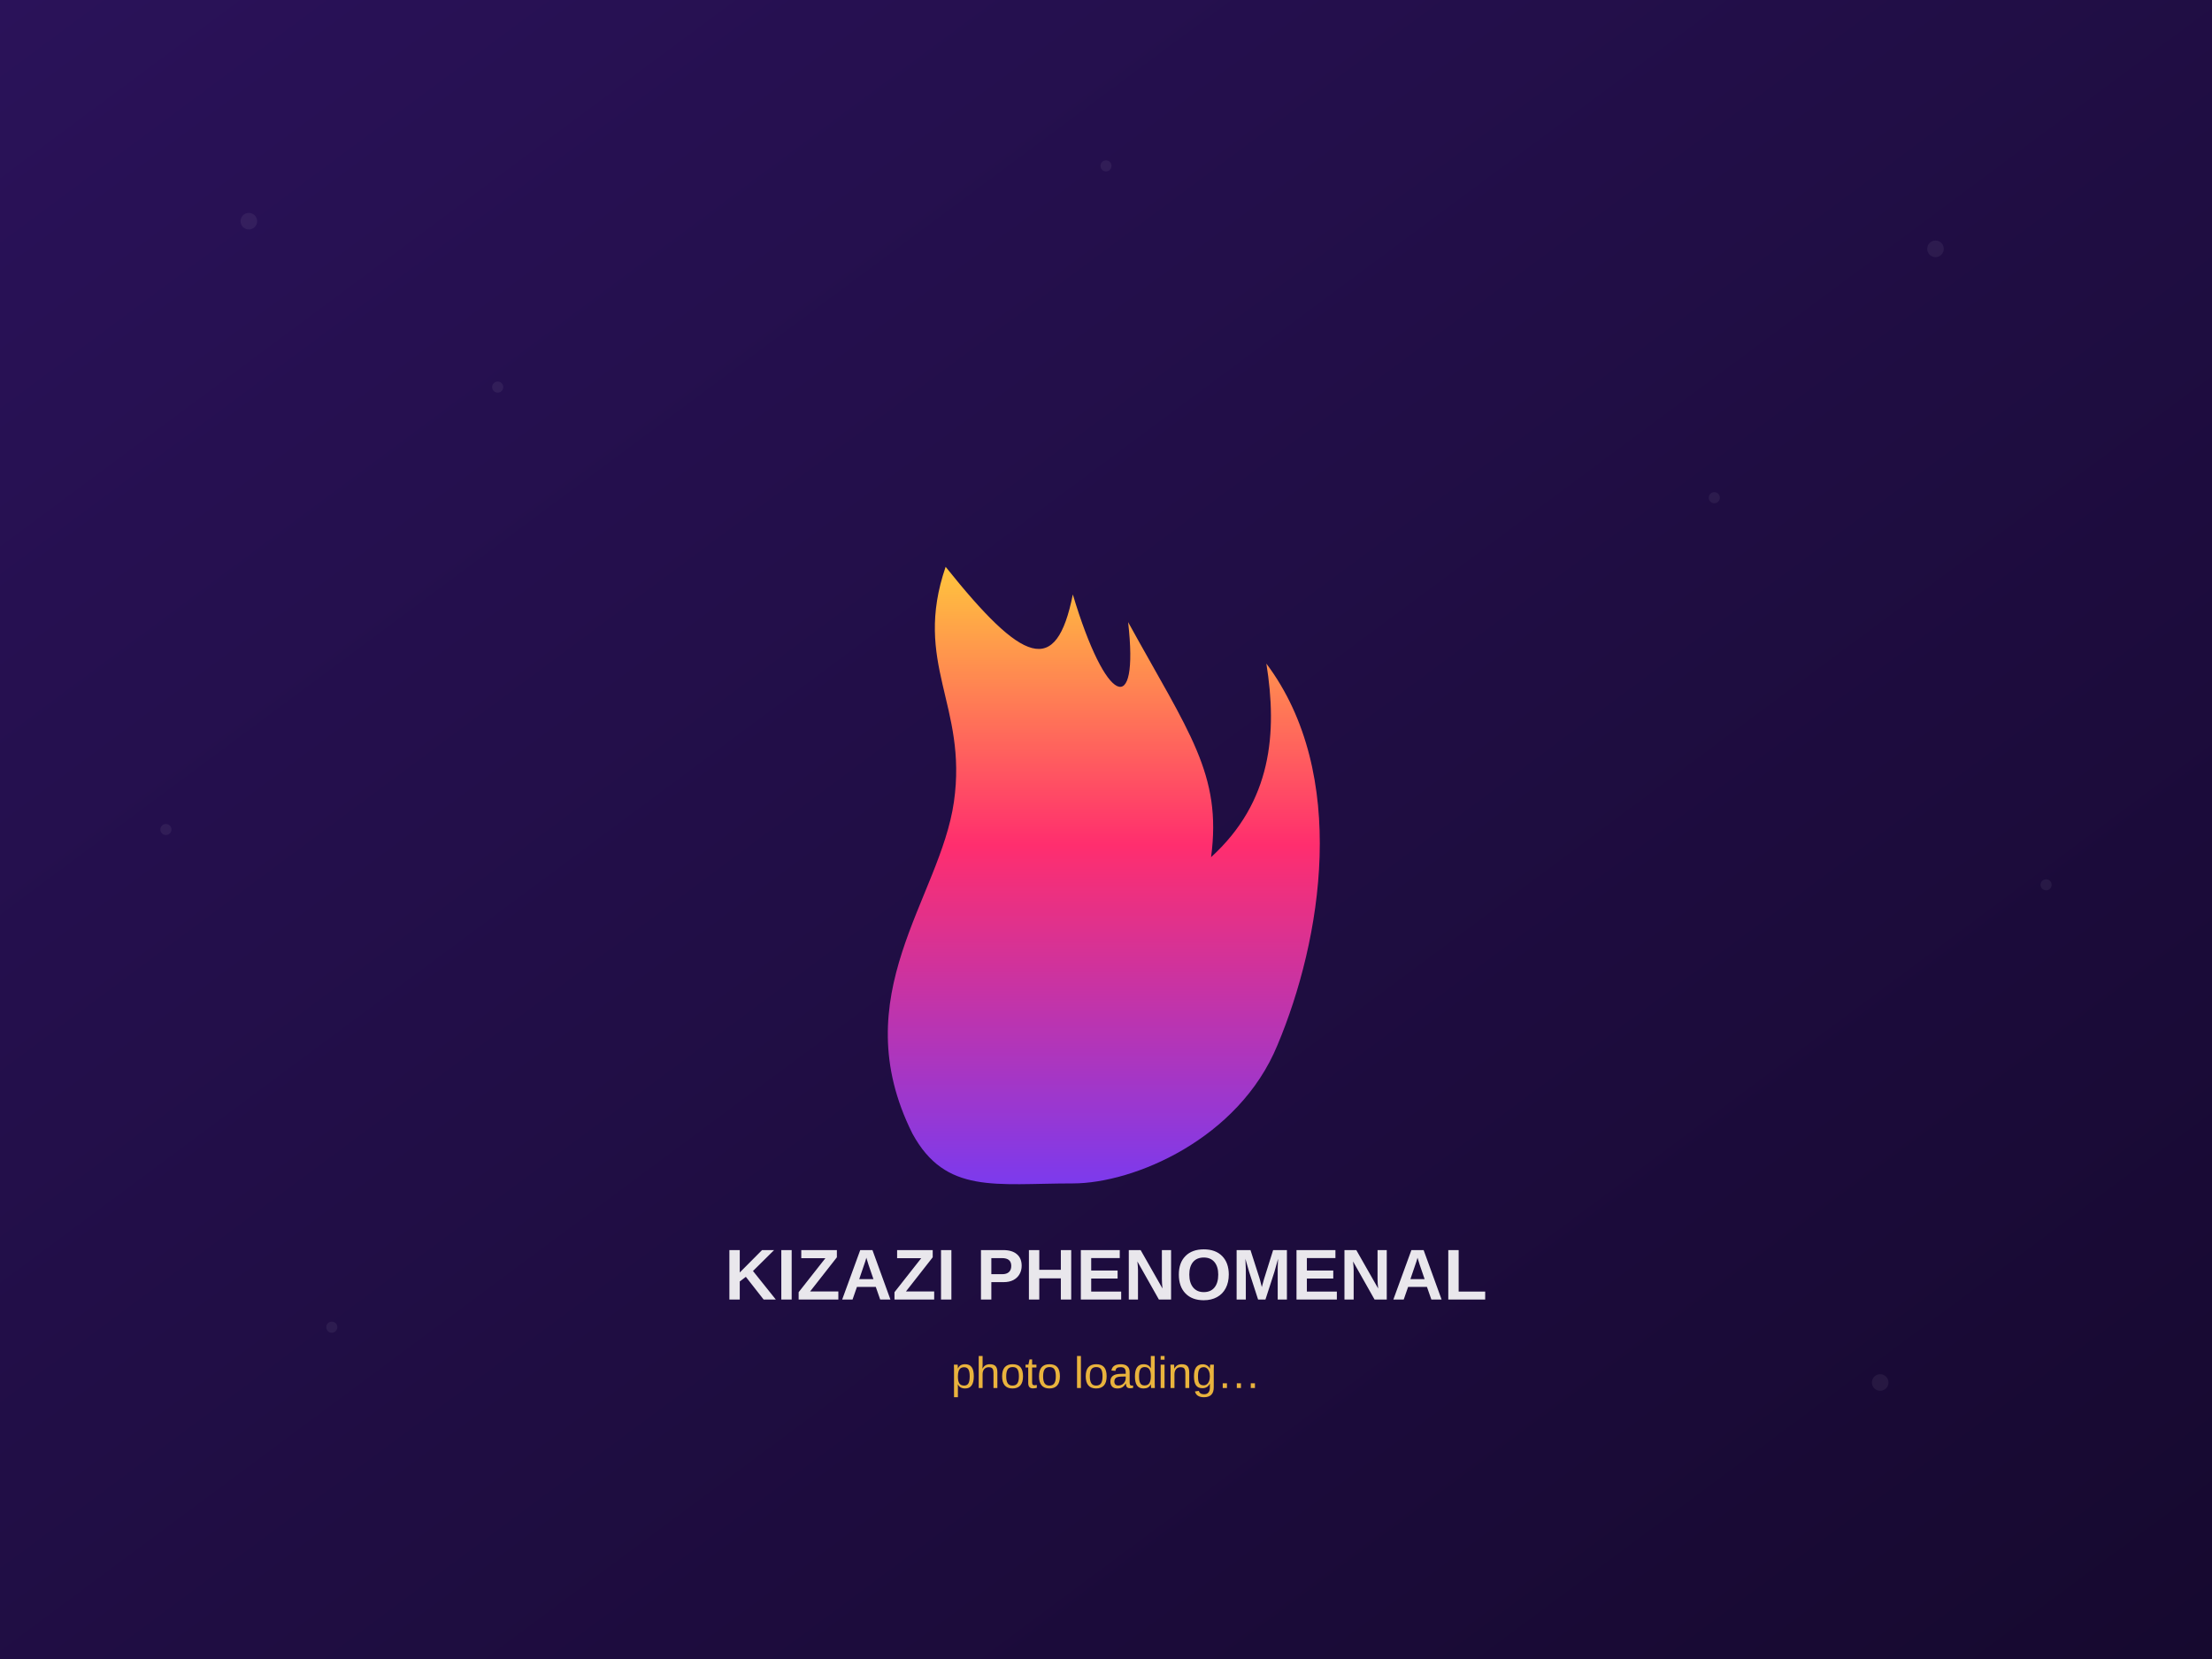
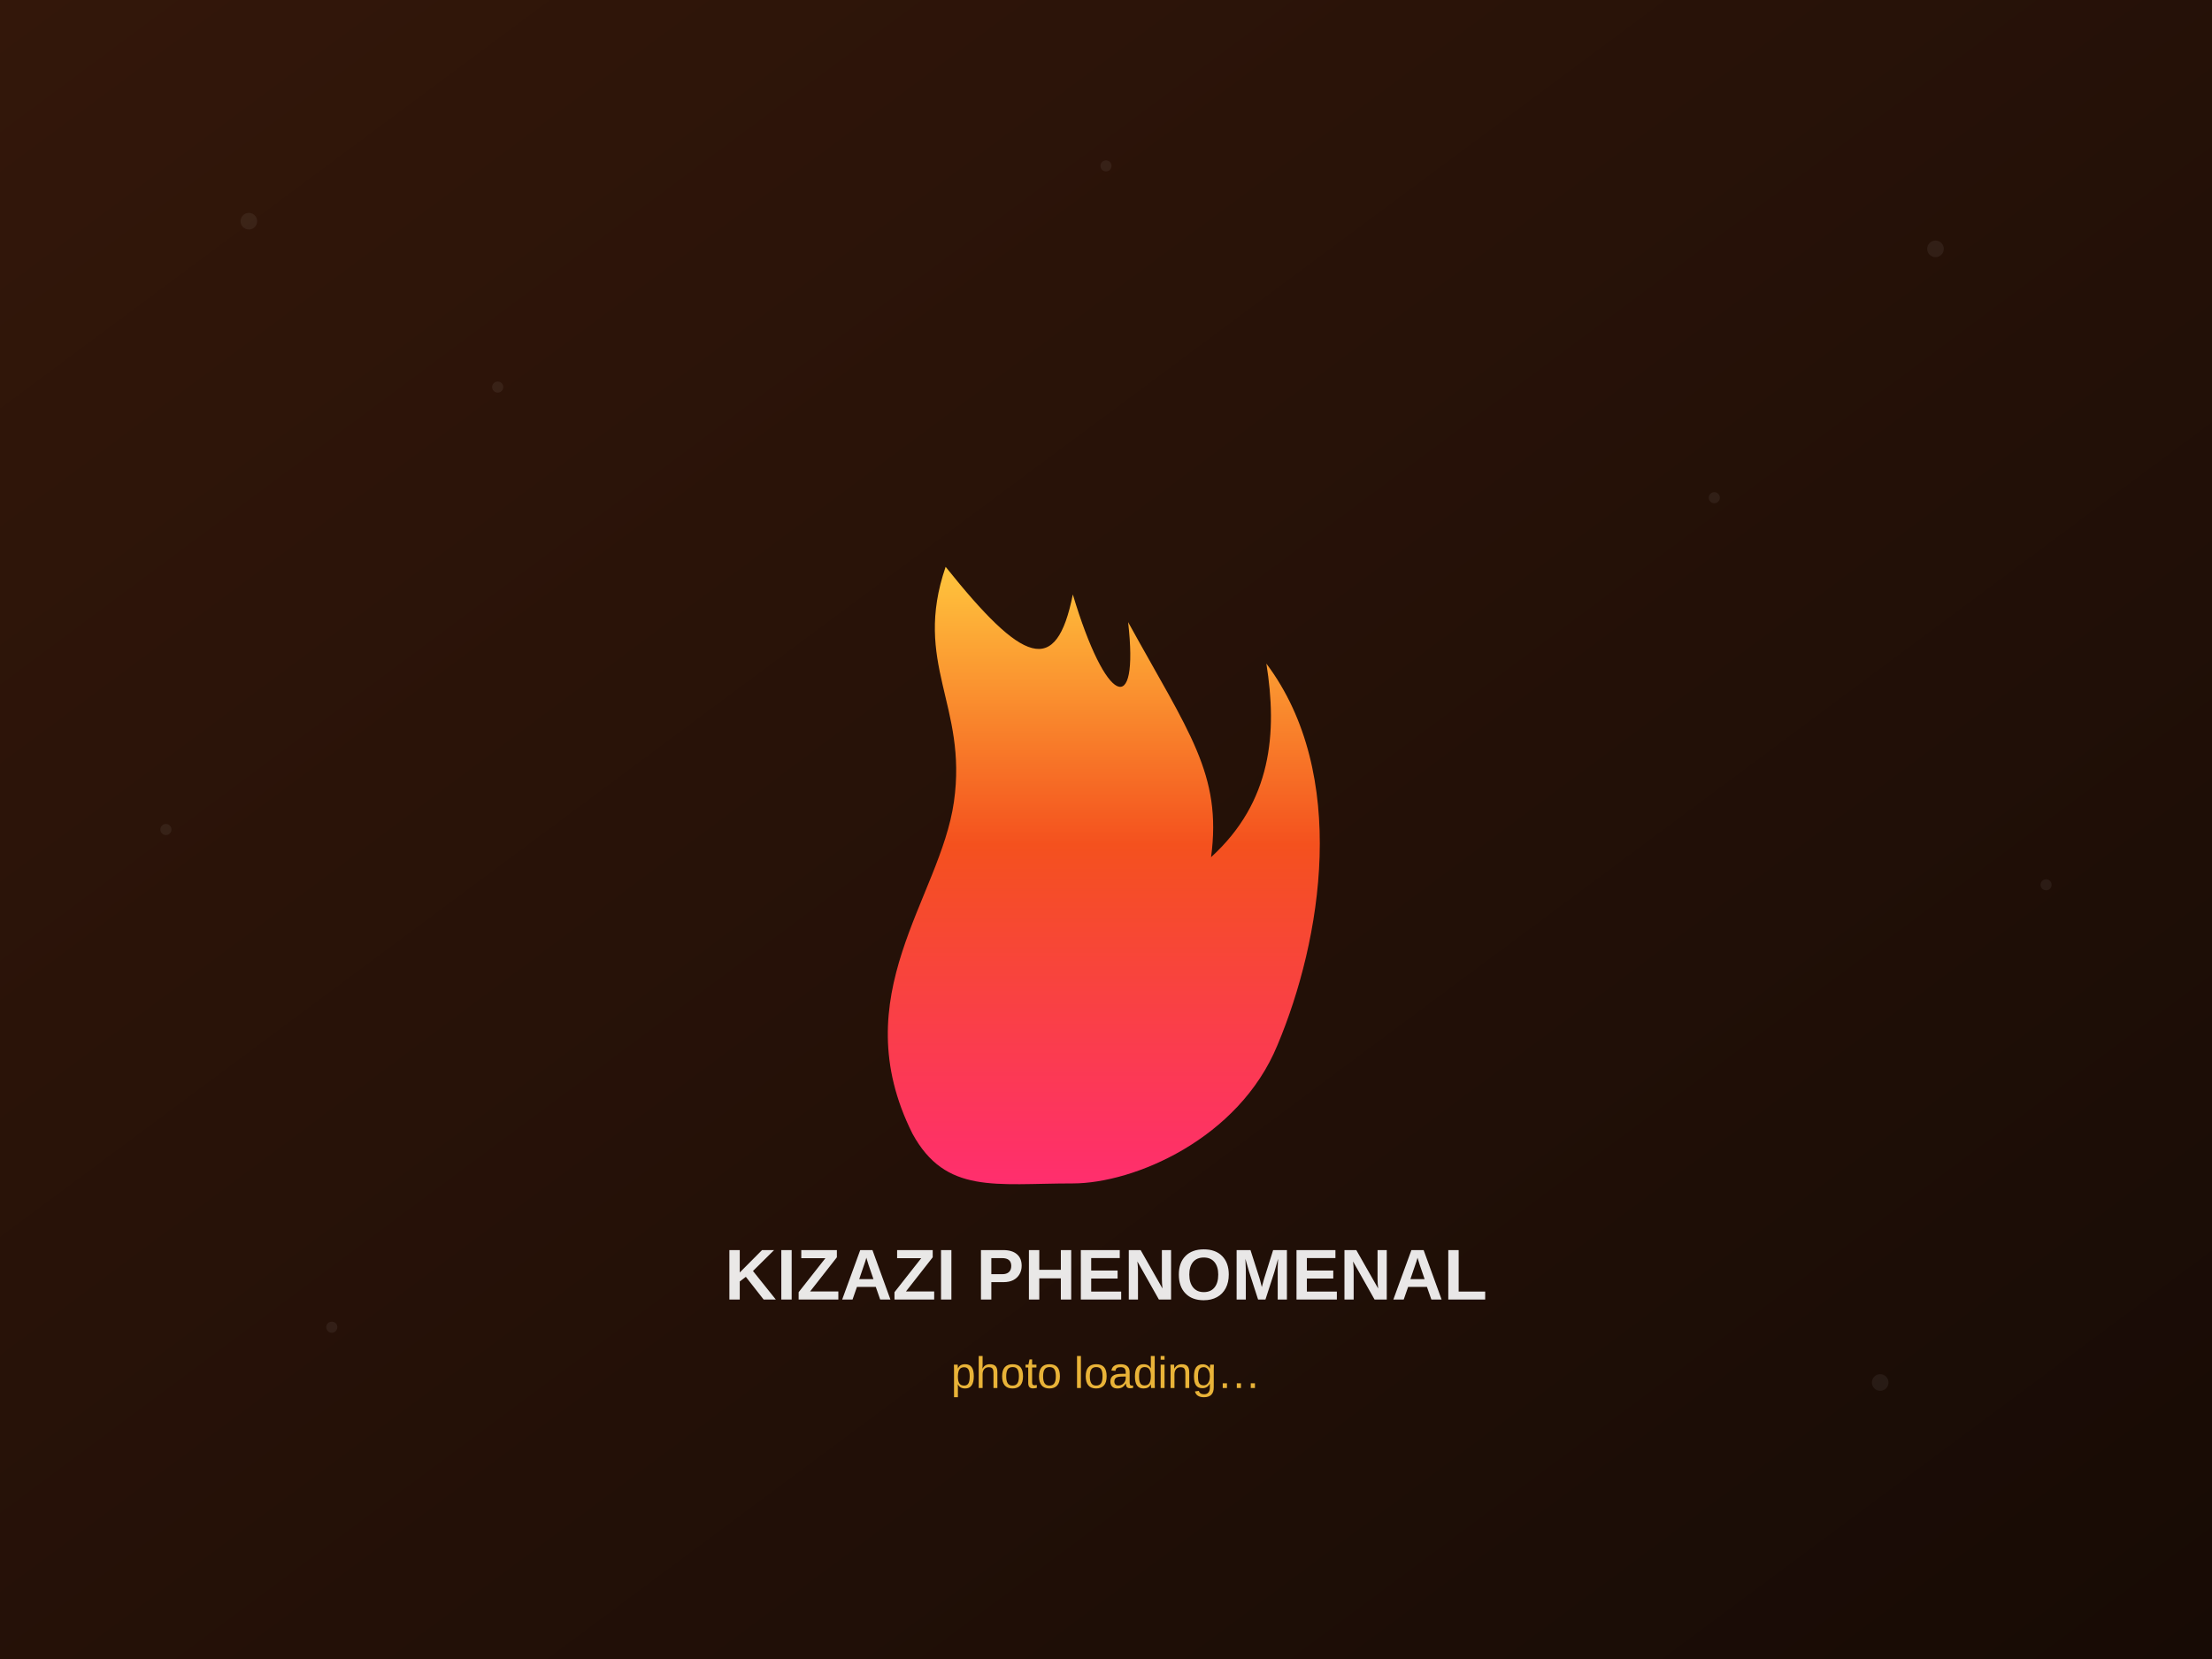
<svg xmlns="http://www.w3.org/2000/svg" width="800" height="600" viewBox="0 0 800 600" role="img" aria-label="KIZAZI Phenomenal photo placeholder">
  <defs>
    <linearGradient id="bg" x1="0" y1="0" x2="1" y2="1">
-       <stop offset="0" stop-color="#2A1259" />
-       <stop offset="1" stop-color="#16092F" />
+       <stop offset="0" stop-color="#33170A" />
+       <stop offset="1" stop-color="#170B05" />
    </linearGradient>
    <linearGradient id="flame" x1="0" y1="1" x2="0" y2="0">
-       <stop offset="0" stop-color="#7C3AED" />
-       <stop offset="0.55" stop-color="#FF2E6E" />
+       <stop offset="0" stop-color="#FF2E6E" />
+       <stop offset="0.55" stop-color="#F4511E" />
      <stop offset="1" stop-color="#FFC53D" />
    </linearGradient>
  </defs>
  <rect width="800" height="600" fill="url(#bg)" />
  <g fill="#FFFFFF" opacity="0.06">
    <circle cx="90" cy="80" r="3" />
    <circle cx="180" cy="140" r="2" />
    <circle cx="700" cy="90" r="3" />
    <circle cx="620" cy="180" r="2" />
    <circle cx="120" cy="480" r="2" />
    <circle cx="680" cy="500" r="3" />
    <circle cx="400" cy="60" r="2" />
    <circle cx="60" cy="300" r="2" />
    <circle cx="740" cy="320" r="2" />
  </g>
  <g transform="translate(400 300)">
    <path d="M -70 110 C -95 60 -60 25 -55 -10 C -50 -45 -70 -60 -58 -95 C -30 -60 -18 -55 -12 -85 C 0 -45 12 -40 8 -75 C 30 -35 42 -20 38 10 C 60 -10 62 -35 58 -60 C 88 -20 78 40 62 78 C 48 112 10 128 -12 128 C -40 128 -58 132 -70 110 Z" fill="url(#flame)" />
  </g>
  <text x="400" y="470" text-anchor="middle" font-family="Arial, Helvetica, sans-serif" font-size="26" font-weight="700" fill="#FFFFFF" opacity="0.9">KIZAZI PHENOMENAL</text>
  <text x="400" y="502" text-anchor="middle" font-family="Arial, Helvetica, sans-serif" font-size="16" fill="#FFC53D" opacity="0.9">photo loading…</text>
</svg>
